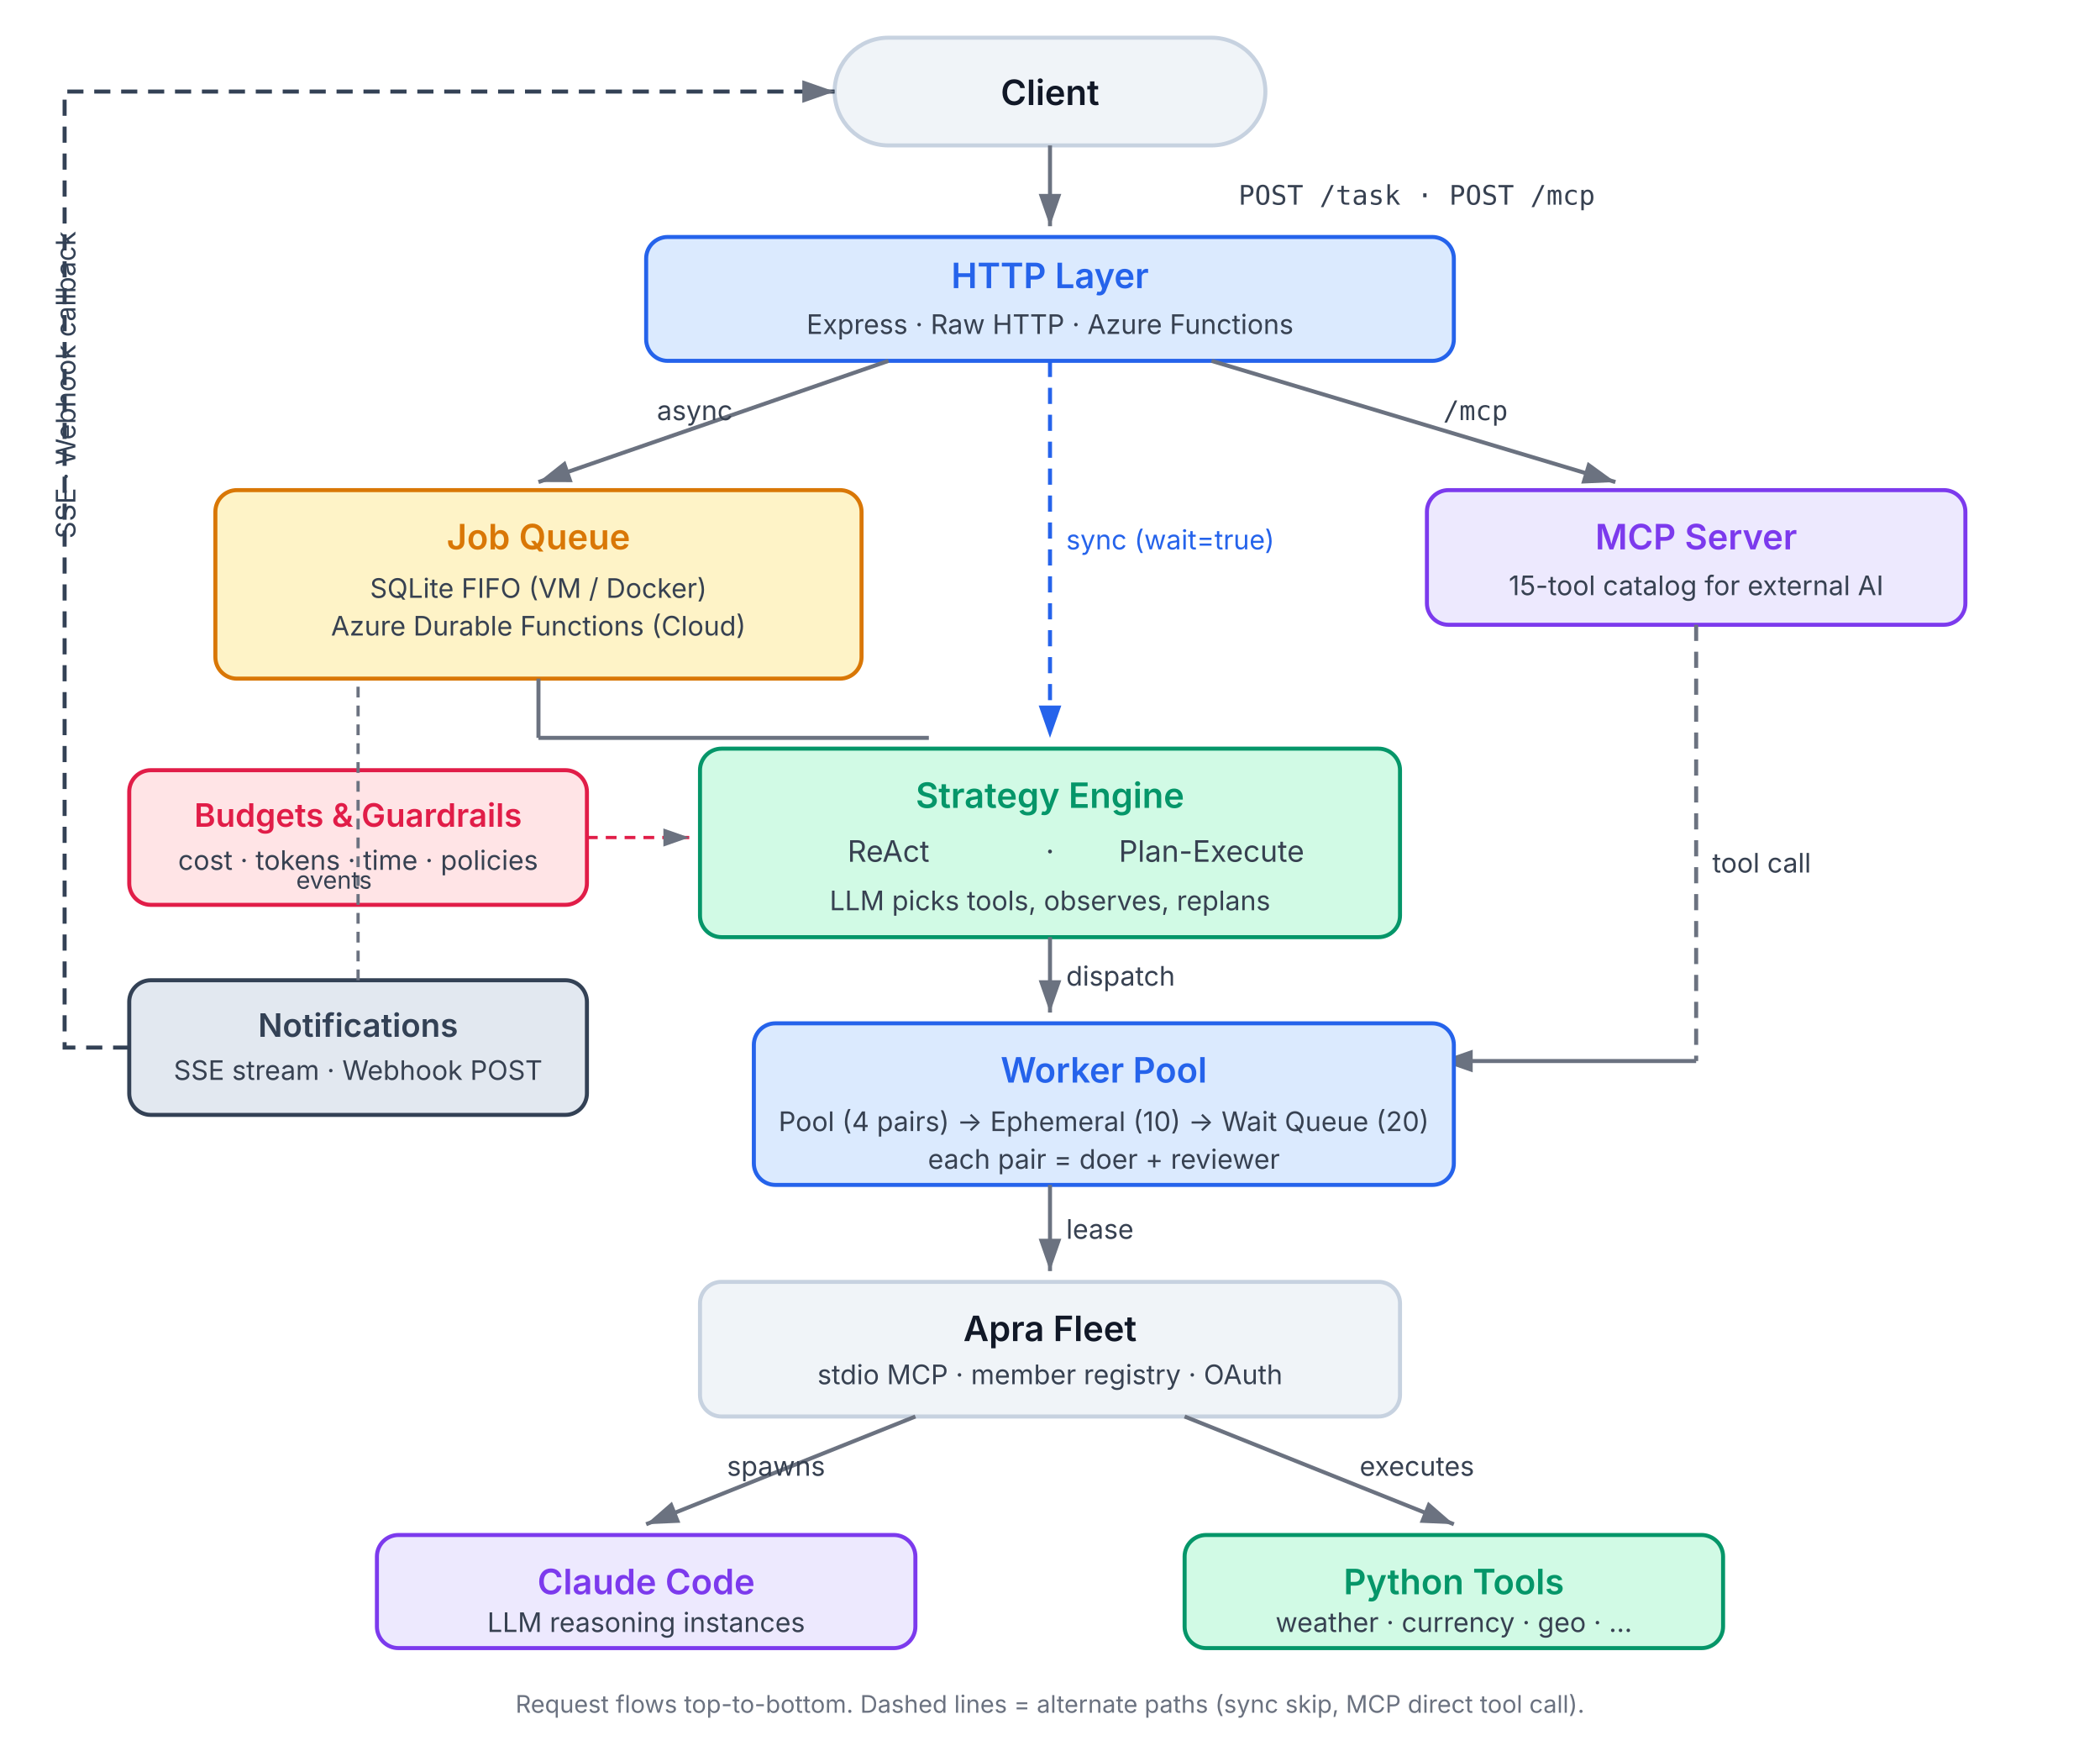
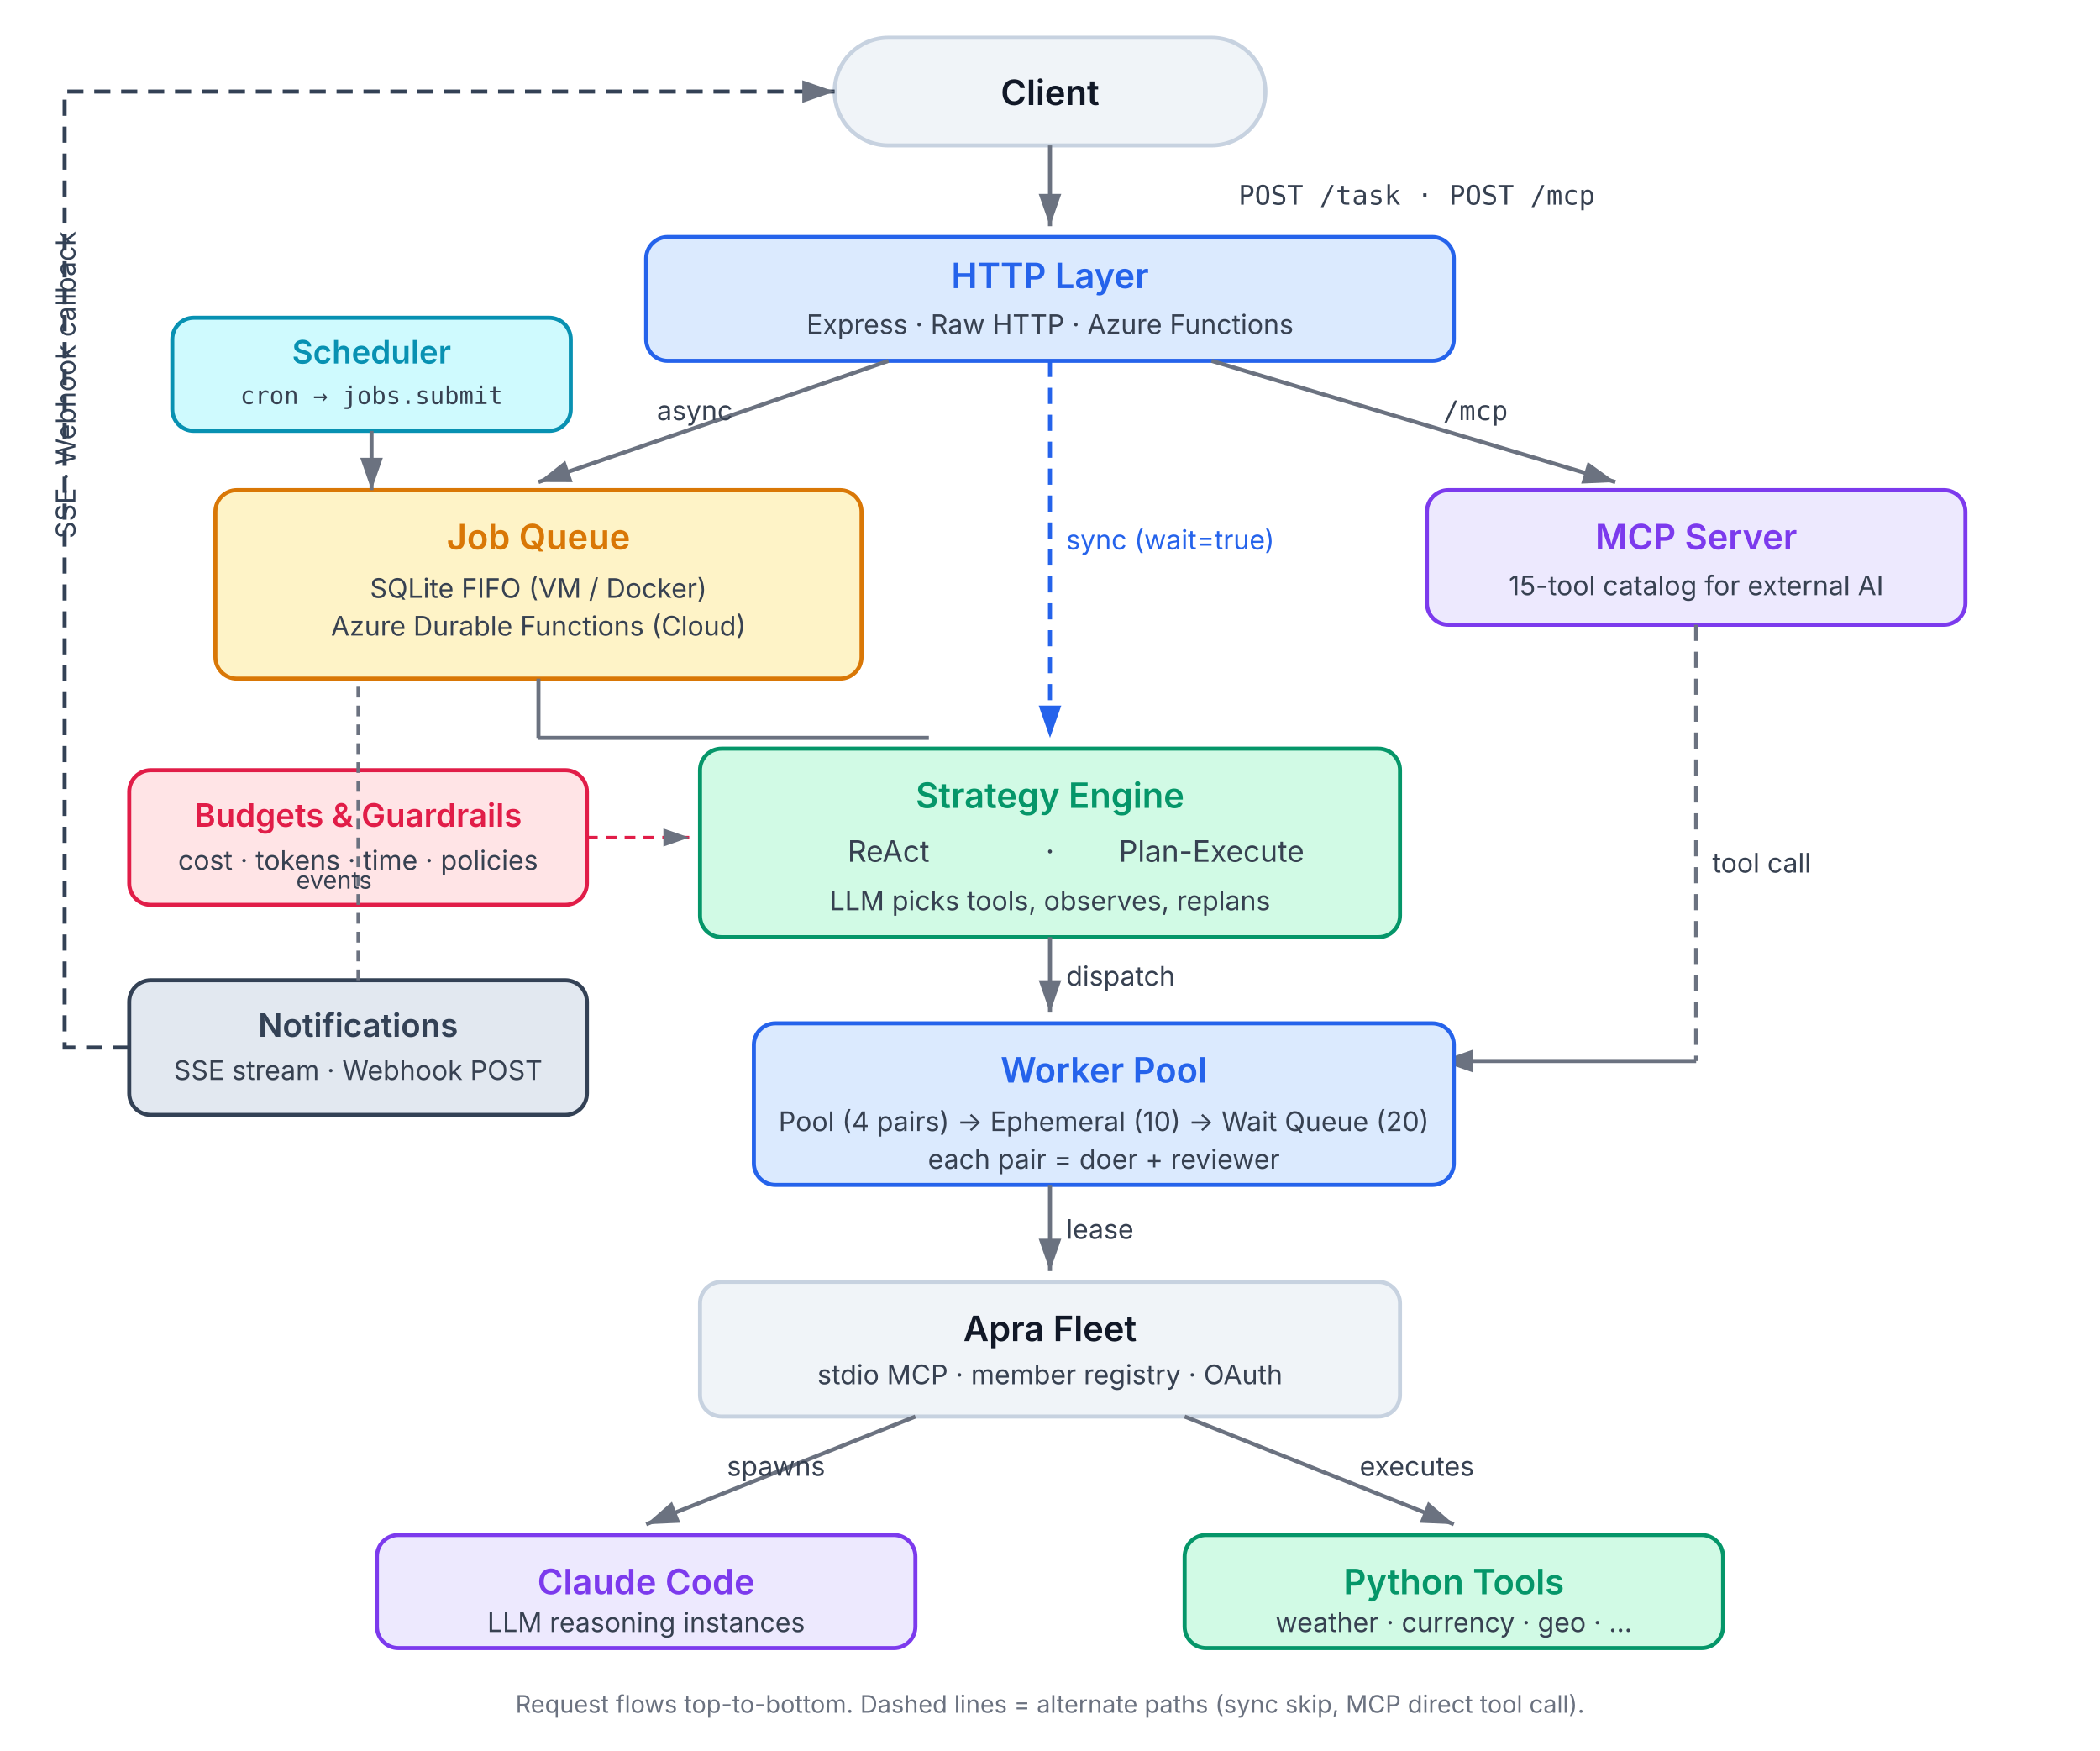
<svg xmlns="http://www.w3.org/2000/svg" viewBox="0 0 780 650" width="780" height="650" style="font-family:system-ui,-apple-system,sans-serif;background:#ffffff">
  <defs>
    <marker id="arrow" viewBox="0 0 10 7" refX="10" refY="3.5" markerWidth="8" markerHeight="6" orient="auto-start-reverse">
      <polygon points="0 0, 10 3.5, 0 7" fill="#6b7280" />
    </marker>
    <marker id="arrow-blue" viewBox="0 0 10 7" refX="10" refY="3.5" markerWidth="8" markerHeight="6" orient="auto-start-reverse">
      <polygon points="0 0, 10 3.5, 0 7" fill="#2563eb" />
    </marker>
  </defs>
  <rect x="310" y="14" width="160" height="40" rx="20" fill="#f0f4f8" stroke="#c7d2e0" stroke-width="1.5" />
  <text x="390" y="39" text-anchor="middle" font-size="13" font-weight="600" fill="#111827">Client</text>
  <line x1="390" y1="54" x2="390" y2="84" stroke="#6b7280" stroke-width="1.5" marker-end="url(#arrow)" />
  <text x="460" y="76" font-size="10" fill="#374151" font-family="monospace">POST /task · POST /mcp</text>
  <rect x="240" y="88" width="300" height="46" rx="8" fill="#dbeafe" stroke="#2563eb" stroke-width="1.5" />
  <text x="390" y="107" text-anchor="middle" font-size="13" font-weight="600" fill="#2563eb">HTTP Layer</text>
  <text x="390" y="124" text-anchor="middle" font-size="10" fill="#374151">Express · Raw HTTP · Azure Functions</text>
  <line x1="330" y1="134" x2="200" y2="179" stroke="#6b7280" stroke-width="1.5" marker-end="url(#arrow)" />
  <text x="244" y="156" font-size="10" fill="#374151">async</text>
  <line x1="450" y1="134" x2="600" y2="179" stroke="#6b7280" stroke-width="1.5" marker-end="url(#arrow)" />
  <text x="536" y="156" font-size="10" fill="#374151" font-family="monospace">/mcp</text>
  <line x1="390" y1="134" x2="390" y2="274" stroke="#2563eb" stroke-width="1.5" stroke-dasharray="6 4" marker-end="url(#arrow-blue)" />
  <text x="396" y="204" font-size="10" fill="#2563eb">sync (wait=true)</text>
  <rect x="80" y="182" width="240" height="70" rx="8" fill="#fef3c7" stroke="#d97706" stroke-width="1.5" />
  <text x="200" y="204" text-anchor="middle" font-size="13" font-weight="600" fill="#d97706">Job Queue</text>
  <text x="200" y="222" text-anchor="middle" font-size="10" fill="#374151">SQLite FIFO (VM / Docker)</text>
  <text x="200" y="236" text-anchor="middle" font-size="10" fill="#374151">Azure Durable Functions (Cloud)</text>
+   <rect x="64" y="118" width="148" height="42" rx="8" fill="#cffafe" stroke="#0891b2" stroke-width="1.5" />
+   <text x="138" y="135" text-anchor="middle" font-size="12" font-weight="600" fill="#0891b2">Scheduler</text>
+   <text x="138" y="150" text-anchor="middle" font-size="9" fill="#374151" font-family="monospace">cron → jobs.submit</text>
+   <line x1="138" y1="160" x2="138" y2="182" stroke="#6b7280" stroke-width="1.5" marker-end="url(#arrow)" />
  <line x1="200" y1="252" x2="200" y2="274" stroke="#6b7280" stroke-width="1.5" />
  <line x1="200" y1="274" x2="345" y2="274" stroke="#6b7280" stroke-width="1.5" />
  <rect x="530" y="182" width="200" height="50" rx="8" fill="#ede9fe" stroke="#7c3aed" stroke-width="1.5" />
  <text x="630" y="204" text-anchor="middle" font-size="13" font-weight="600" fill="#7c3aed">MCP Server</text>
  <text x="630" y="221" text-anchor="middle" font-size="10" fill="#374151">15-tool catalog for external AI</text>
  <line x1="630" y1="232" x2="630" y2="394" stroke="#6b7280" stroke-width="1.5" stroke-dasharray="6 4" />
  <line x1="630" y1="394" x2="535" y2="394" stroke="#6b7280" stroke-width="1.5" marker-end="url(#arrow)" />
  <text x="636" y="324" font-size="10" fill="#374151">tool call</text>
  <rect x="260" y="278" width="260" height="70" rx="8" fill="#d1fae5" stroke="#059669" stroke-width="1.5" />
  <text x="390" y="300" text-anchor="middle" font-size="13" font-weight="600" fill="#059669">Strategy Engine</text>
  <text x="330" y="320" text-anchor="middle" font-size="11" fill="#374151">ReAct</text>
  <text x="390" y="320" text-anchor="middle" font-size="11" fill="#374151">·</text>
  <text x="450" y="320" text-anchor="middle" font-size="11" fill="#374151">Plan-Execute</text>
  <text x="390" y="338" text-anchor="middle" font-size="10" fill="#374151">LLM picks tools, observes, replans</text>
  <rect x="48" y="286" width="170" height="50" rx="8" fill="#ffe4e6" stroke="#e11d48" stroke-width="1.5" />
  <text x="133" y="307" text-anchor="middle" font-size="12" font-weight="600" fill="#e11d48">Budgets &amp; Guardrails</text>
  <text x="133" y="323" text-anchor="middle" font-size="10" fill="#374151">cost · tokens · time · policies</text>
  <line x1="218" y1="311" x2="256" y2="311" stroke="#e11d48" stroke-width="1.2" stroke-dasharray="4 3" marker-end="url(#arrow)" />
  <rect x="48" y="364" width="170" height="50" rx="8" fill="#e2e8f0" stroke="#334155" stroke-width="1.5" />
  <text x="133" y="385" text-anchor="middle" font-size="12" font-weight="600" fill="#334155">Notifications</text>
  <text x="133" y="401" text-anchor="middle" font-size="10" fill="#374151">SSE stream · Webhook POST</text>
  <line x1="133" y1="364" x2="133" y2="252" stroke="#6b7280" stroke-width="1.2" stroke-dasharray="4 3" />
  <text x="110" y="330" font-size="9" fill="#374151">events</text>
  <polyline points="48,389  24,389  24,34  310,34" fill="none" stroke="#334155" stroke-width="1.5" stroke-dasharray="6 4" marker-end="url(#arrow)" />
  <text x="28" y="200" font-size="10" fill="#334155" transform="rotate(-90 28,200)">SSE · Webhook callback</text>
  <line x1="390" y1="348" x2="390" y2="376" stroke="#6b7280" stroke-width="1.5" marker-end="url(#arrow)" />
  <text x="396" y="366" font-size="10" fill="#374151">dispatch</text>
  <rect x="280" y="380" width="260" height="60" rx="8" fill="#dbeafe" stroke="#2563eb" stroke-width="1.5" />
  <text x="410" y="402" text-anchor="middle" font-size="13" font-weight="600" fill="#2563eb">Worker Pool</text>
  <text x="410" y="420" text-anchor="middle" font-size="10" fill="#374151">Pool (4 pairs) → Ephemeral (10) → Wait Queue (20)</text>
  <text x="410" y="434" text-anchor="middle" font-size="10" fill="#374151">each pair = doer + reviewer</text>
  <line x1="390" y1="440" x2="390" y2="472" stroke="#6b7280" stroke-width="1.5" marker-end="url(#arrow)" />
  <text x="396" y="460" font-size="10" fill="#374151">lease</text>
  <rect x="260" y="476" width="260" height="50" rx="8" fill="#f0f4f8" stroke="#c7d2e0" stroke-width="1.5" />
  <text x="390" y="498" text-anchor="middle" font-size="13" font-weight="600" fill="#111827">Apra Fleet</text>
  <text x="390" y="514" text-anchor="middle" font-size="10" fill="#374151">stdio MCP · member registry · OAuth</text>
  <line x1="340" y1="526" x2="240" y2="566" stroke="#6b7280" stroke-width="1.5" marker-end="url(#arrow)" />
  <line x1="440" y1="526" x2="540" y2="566" stroke="#6b7280" stroke-width="1.5" marker-end="url(#arrow)" />
  <text x="270" y="548" font-size="10" fill="#374151">spawns</text>
  <text x="505" y="548" font-size="10" fill="#374151">executes</text>
  <rect x="140" y="570" width="200" height="42" rx="8" fill="#ede9fe" stroke="#7c3aed" stroke-width="1.5" />
  <text x="240" y="592" text-anchor="middle" font-size="13" font-weight="600" fill="#7c3aed">Claude Code</text>
  <text x="240" y="606" text-anchor="middle" font-size="10" fill="#374151">LLM reasoning instances</text>
  <rect x="440" y="570" width="200" height="42" rx="8" fill="#d1fae5" stroke="#059669" stroke-width="1.5" />
  <text x="540" y="592" text-anchor="middle" font-size="13" font-weight="600" fill="#059669">Python Tools</text>
  <text x="540" y="606" text-anchor="middle" font-size="10" fill="#374151">weather · currency · geo · ...</text>
  <text x="390" y="636" text-anchor="middle" font-size="9" fill="#6b7280">Request flows top-to-bottom. Dashed lines = alternate paths (sync skip, MCP direct tool call).</text>
</svg>
